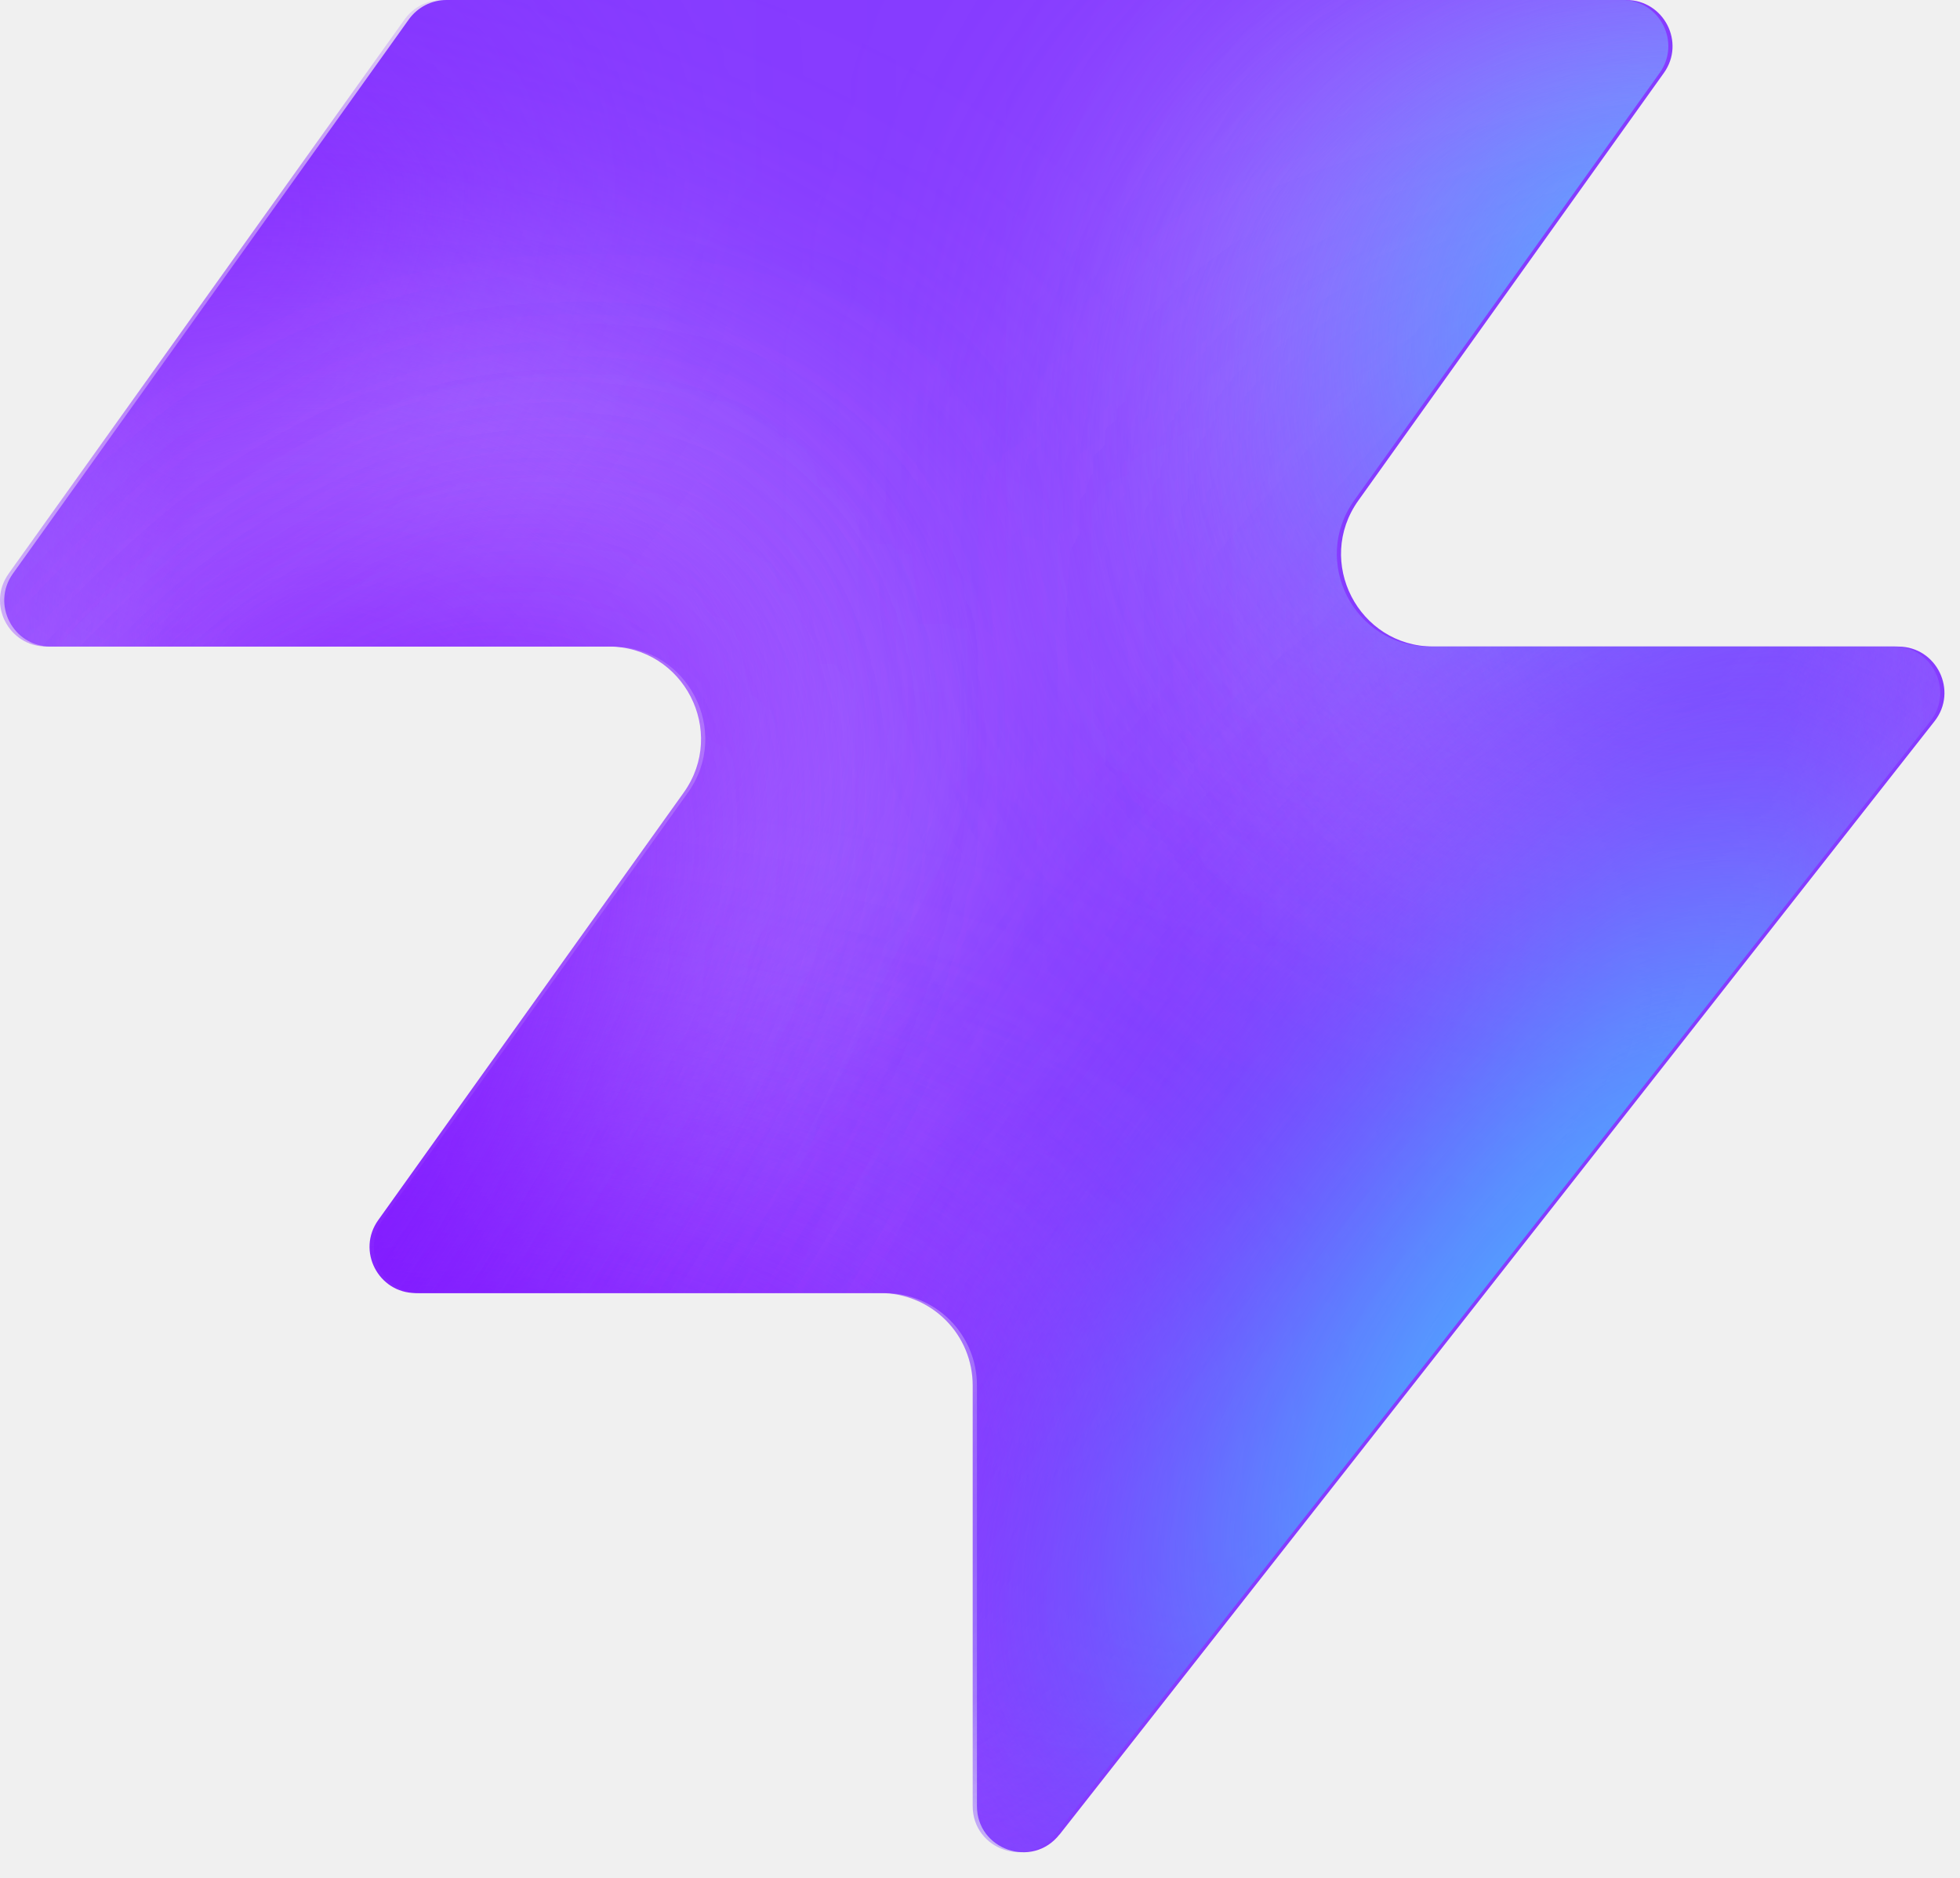
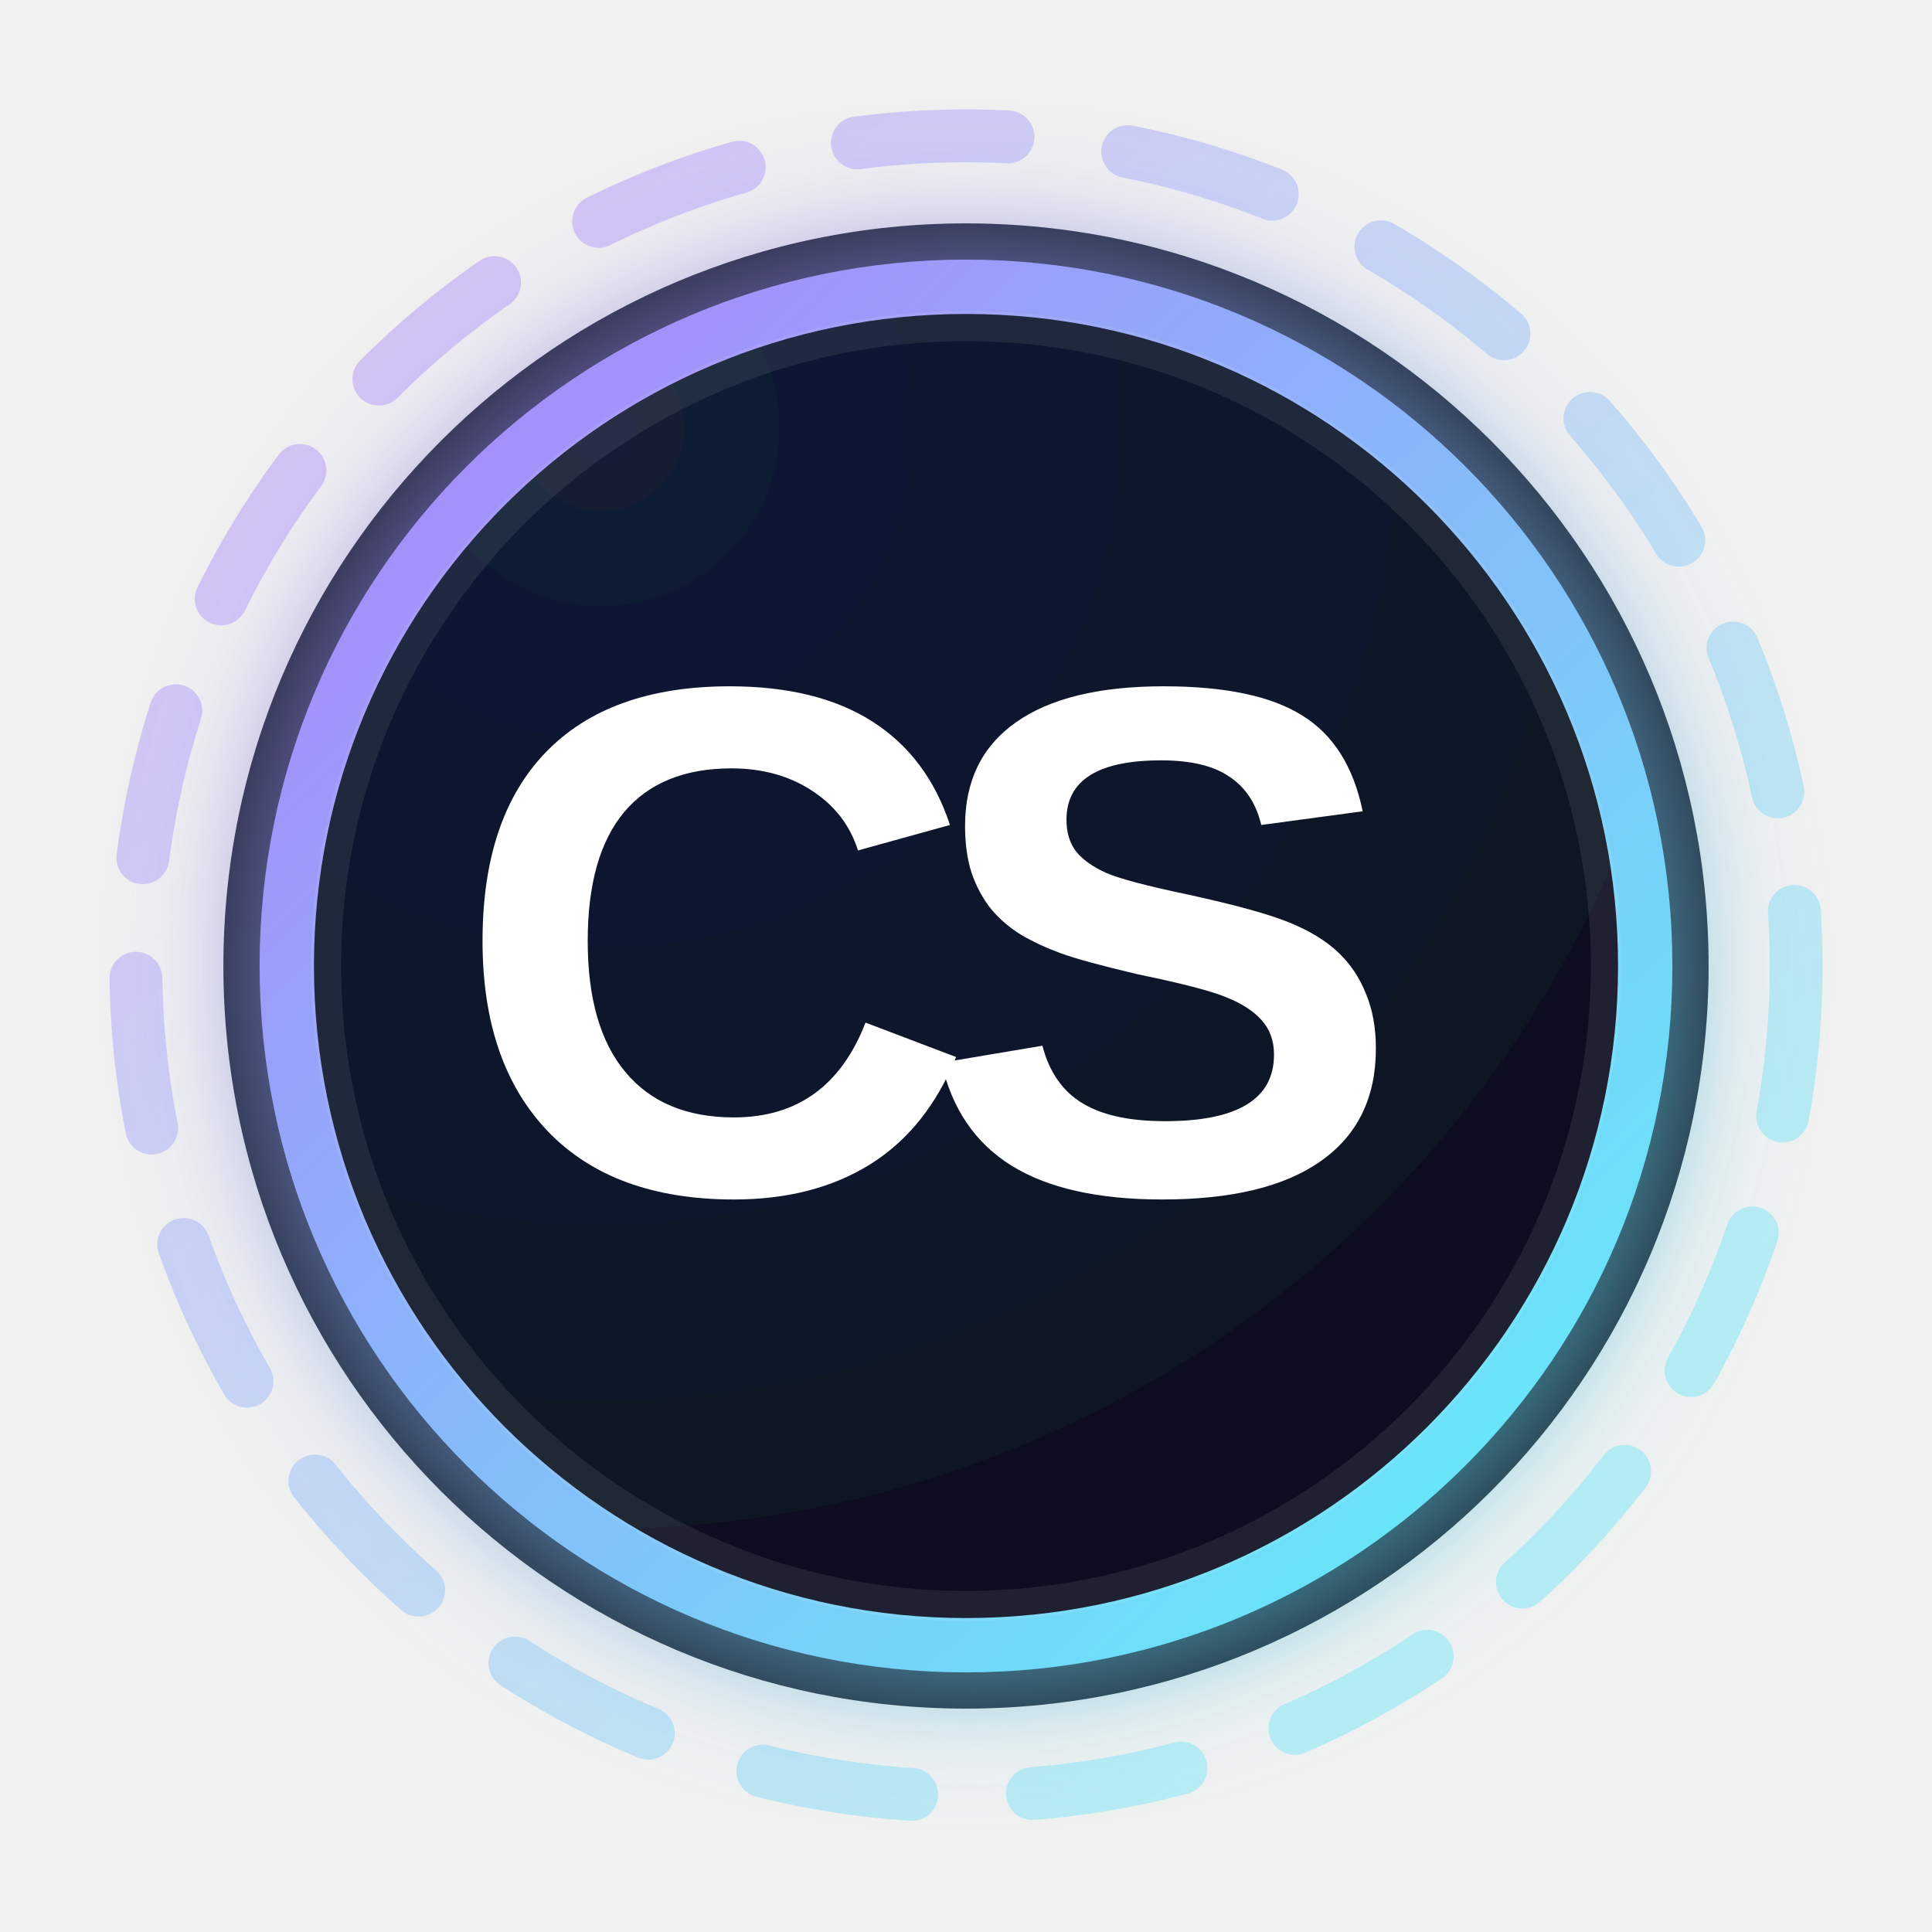
- <svg xmlns="http://www.w3.org/2000/svg" width="48" height="46" fill="none" viewBox="0 0 48 46">
-   <path fill="#863bff" d="M25.946 44.938c-.664.845-2.021.375-2.021-.698V33.937a2.26 2.26 0 0 0-2.262-2.262H10.287c-.92 0-1.456-1.04-.92-1.788l7.48-10.471c1.07-1.497 0-3.578-1.842-3.578H1.237c-.92 0-1.456-1.04-.92-1.788L10.013.474c.214-.297.556-.474.92-.474h28.894c.92 0 1.456 1.04.92 1.788l-7.48 10.471c-1.07 1.498 0 3.579 1.842 3.579h11.377c.943 0 1.473 1.088.89 1.83L25.947 44.94z" style="fill:#863bff;fill:color(display-p3 .525 .23 1);fill-opacity:1" />
-   <mask id="a" width="48" height="46" x="0" y="0" maskUnits="userSpaceOnUse" style="mask-type:alpha">
-     <path fill="#000" d="M25.842 44.938c-.664.844-2.021.375-2.021-.698V33.937a2.26 2.26 0 0 0-2.262-2.262H10.183c-.92 0-1.456-1.04-.92-1.788l7.48-10.471c1.07-1.498 0-3.579-1.842-3.579H1.133c-.92 0-1.456-1.04-.92-1.787L9.91.473c.214-.297.556-.474.92-.474h28.894c.92 0 1.456 1.04.92 1.788l-7.48 10.471c-1.07 1.498 0 3.578 1.842 3.578h11.377c.943 0 1.473 1.088.89 1.832L25.843 44.94z" style="fill:#000;fill-opacity:1" />
-   </mask>
-   <g mask="url(#a)">
-     <g filter="url(#b)">
-       <ellipse cx="5.508" cy="14.704" fill="#ede6ff" rx="5.508" ry="14.704" style="fill:#ede6ff;fill:color(display-p3 .927 .903 1);fill-opacity:1" transform="matrix(.00324 1 1 -.00324 -4.47 31.516)" />
-     </g>
-     <g filter="url(#c)">
-       <ellipse cx="10.399" cy="29.851" fill="#ede6ff" rx="10.399" ry="29.851" style="fill:#ede6ff;fill:color(display-p3 .927 .903 1);fill-opacity:1" transform="matrix(.00324 1 1 -.00324 -39.328 7.883)" />
-     </g>
-     <g filter="url(#d)">
-       <ellipse cx="5.508" cy="30.487" fill="#7e14ff" rx="5.508" ry="30.487" style="fill:#7e14ff;fill:color(display-p3 .492 .077 1);fill-opacity:1" transform="rotate(89.814 -25.913 -14.639)scale(1 -1)" />
-     </g>
-     <g filter="url(#e)">
-       <ellipse cx="5.508" cy="30.599" fill="#7e14ff" rx="5.508" ry="30.599" style="fill:#7e14ff;fill:color(display-p3 .492 .077 1);fill-opacity:1" transform="rotate(89.814 -32.644 -3.334)scale(1 -1)" />
-     </g>
-     <g filter="url(#f)">
-       <ellipse cx="5.508" cy="30.599" fill="#7e14ff" rx="5.508" ry="30.599" style="fill:#7e14ff;fill:color(display-p3 .492 .077 1);fill-opacity:1" transform="matrix(.00324 1 1 -.00324 -34.34 30.47)" />
-     </g>
-     <g filter="url(#g)">
-       <ellipse cx="14.072" cy="22.078" fill="#ede6ff" rx="14.072" ry="22.078" style="fill:#ede6ff;fill:color(display-p3 .927 .903 1);fill-opacity:1" transform="rotate(93.35 24.506 48.493)scale(-1 1)" />
-     </g>
-     <g filter="url(#h)">
-       <ellipse cx="3.47" cy="21.501" fill="#7e14ff" rx="3.47" ry="21.501" style="fill:#7e14ff;fill:color(display-p3 .492 .077 1);fill-opacity:1" transform="rotate(89.009 28.708 47.59)scale(-1 1)" />
-     </g>
-     <g filter="url(#i)">
-       <ellipse cx="3.47" cy="21.501" fill="#7e14ff" rx="3.47" ry="21.501" style="fill:#7e14ff;fill:color(display-p3 .492 .077 1);fill-opacity:1" transform="rotate(89.009 28.708 47.59)scale(-1 1)" />
-     </g>
-     <g filter="url(#j)">
-       <ellipse cx=".387" cy="8.972" fill="#7e14ff" rx="4.407" ry="29.108" style="fill:#7e14ff;fill:color(display-p3 .492 .077 1);fill-opacity:1" transform="rotate(39.51 .387 8.972)" />
-     </g>
-     <g filter="url(#k)">
-       <ellipse cx="47.523" cy="-6.092" fill="#7e14ff" rx="4.407" ry="29.108" style="fill:#7e14ff;fill:color(display-p3 .492 .077 1);fill-opacity:1" transform="rotate(37.892 47.523 -6.092)" />
-     </g>
-     <g filter="url(#l)">
-       <ellipse cx="41.412" cy="6.333" fill="#47bfff" rx="5.971" ry="9.665" style="fill:#47bfff;fill:color(display-p3 .28 .748 1);fill-opacity:1" transform="rotate(37.892 41.412 6.333)" />
-     </g>
-     <g filter="url(#m)">
-       <ellipse cx="-1.879" cy="38.332" fill="#7e14ff" rx="4.407" ry="29.108" style="fill:#7e14ff;fill:color(display-p3 .492 .077 1);fill-opacity:1" transform="rotate(37.892 -1.88 38.332)" />
-     </g>
-     <g filter="url(#n)">
-       <ellipse cx="-1.879" cy="38.332" fill="#7e14ff" rx="4.407" ry="29.108" style="fill:#7e14ff;fill:color(display-p3 .492 .077 1);fill-opacity:1" transform="rotate(37.892 -1.88 38.332)" />
-     </g>
-     <g filter="url(#o)">
-       <ellipse cx="35.651" cy="29.907" fill="#7e14ff" rx="4.407" ry="29.108" style="fill:#7e14ff;fill:color(display-p3 .492 .077 1);fill-opacity:1" transform="rotate(37.892 35.651 29.907)" />
-     </g>
-     <g filter="url(#p)">
-       <ellipse cx="38.418" cy="32.4" fill="#47bfff" rx="5.971" ry="15.297" style="fill:#47bfff;fill:color(display-p3 .28 .748 1);fill-opacity:1" transform="rotate(37.892 38.418 32.4)" />
-     </g>
-   </g>
+ <svg xmlns="http://www.w3.org/2000/svg" width="64" height="64" viewBox="0 0 64 64" role="img" aria-labelledby="title desc">
+   <style>
+     .ring-rotate {
+       transform-origin: 32px 32px;
+       animation: ring-spin 18s linear infinite;
+     }
+     .pulse-ring {
+       transform-origin: 32px 32px;
+       animation: ring-pulse 3.2s ease-out infinite;
+     }
+     .letter-mark {
+       animation: letter-float 5.8s ease-in-out infinite;
+       transform-origin: 32px 32px;
+     }
+     @keyframes ring-spin {
+       from {
+         transform: rotate(0deg);
+       }
+       to {
+         transform: rotate(360deg);
+       }
+     }
+     @keyframes ring-pulse {
+       0% {
+         transform: scale(1);
+         opacity: .4;
+       }
+       70% {
+         transform: scale(1.2);
+         opacity: 0;
+       }
+       100% {
+         transform: scale(1.2);
+         opacity: 0;
+       }
+     }
+     @keyframes letter-float {
+       0%, 100% {
+         transform: translateY(0);
+       }
+       50% {
+         transform: translateY(-1px);
+       }
+     }
+     @media (prefers-reduced-motion: reduce) {
+       .ring-rotate,
+       .pulse-ring,
+       .letter-mark {
+         animation: none;
+       }
+       .pulse-ring {
+         opacity: 0;
+       }
+     }
+   </style>
  <defs>
-     <filter id="b" width="60.045" height="41.654" x="-19.77" y="16.149" color-interpolation-filters="sRGB" filterUnits="userSpaceOnUse">
-       <feFlood flood-opacity="0" result="BackgroundImageFix" />
-       <feBlend in="SourceGraphic" in2="BackgroundImageFix" result="shape" />
-       <feGaussianBlur result="effect1_foregroundBlur_2002_17158" stdDeviation="7.659" />
-     </filter>
-     <filter id="c" width="90.34" height="51.437" x="-54.613" y="-7.533" color-interpolation-filters="sRGB" filterUnits="userSpaceOnUse">
-       <feFlood flood-opacity="0" result="BackgroundImageFix" />
-       <feBlend in="SourceGraphic" in2="BackgroundImageFix" result="shape" />
-       <feGaussianBlur result="effect1_foregroundBlur_2002_17158" stdDeviation="7.659" />
-     </filter>
-     <filter id="d" width="79.355" height="29.4" x="-49.64" y="2.03" color-interpolation-filters="sRGB" filterUnits="userSpaceOnUse">
-       <feFlood flood-opacity="0" result="BackgroundImageFix" />
-       <feBlend in="SourceGraphic" in2="BackgroundImageFix" result="shape" />
-       <feGaussianBlur result="effect1_foregroundBlur_2002_17158" stdDeviation="4.596" />
-     </filter>
-     <filter id="e" width="79.579" height="29.4" x="-45.045" y="20.029" color-interpolation-filters="sRGB" filterUnits="userSpaceOnUse">
-       <feFlood flood-opacity="0" result="BackgroundImageFix" />
-       <feBlend in="SourceGraphic" in2="BackgroundImageFix" result="shape" />
-       <feGaussianBlur result="effect1_foregroundBlur_2002_17158" stdDeviation="4.596" />
-     </filter>
-     <filter id="f" width="79.579" height="29.4" x="-43.513" y="21.178" color-interpolation-filters="sRGB" filterUnits="userSpaceOnUse">
-       <feFlood flood-opacity="0" result="BackgroundImageFix" />
-       <feBlend in="SourceGraphic" in2="BackgroundImageFix" result="shape" />
-       <feGaussianBlur result="effect1_foregroundBlur_2002_17158" stdDeviation="4.596" />
-     </filter>
-     <filter id="g" width="74.749" height="58.852" x="15.756" y="-17.901" color-interpolation-filters="sRGB" filterUnits="userSpaceOnUse">
-       <feFlood flood-opacity="0" result="BackgroundImageFix" />
-       <feBlend in="SourceGraphic" in2="BackgroundImageFix" result="shape" />
-       <feGaussianBlur result="effect1_foregroundBlur_2002_17158" stdDeviation="7.659" />
-     </filter>
-     <filter id="h" width="61.377" height="25.362" x="23.548" y="2.284" color-interpolation-filters="sRGB" filterUnits="userSpaceOnUse">
-       <feFlood flood-opacity="0" result="BackgroundImageFix" />
-       <feBlend in="SourceGraphic" in2="BackgroundImageFix" result="shape" />
-       <feGaussianBlur result="effect1_foregroundBlur_2002_17158" stdDeviation="4.596" />
-     </filter>
-     <filter id="i" width="61.377" height="25.362" x="23.548" y="2.284" color-interpolation-filters="sRGB" filterUnits="userSpaceOnUse">
-       <feFlood flood-opacity="0" result="BackgroundImageFix" />
-       <feBlend in="SourceGraphic" in2="BackgroundImageFix" result="shape" />
-       <feGaussianBlur result="effect1_foregroundBlur_2002_17158" stdDeviation="4.596" />
-     </filter>
-     <filter id="j" width="56.045" height="63.649" x="-27.636" y="-22.853" color-interpolation-filters="sRGB" filterUnits="userSpaceOnUse">
-       <feFlood flood-opacity="0" result="BackgroundImageFix" />
-       <feBlend in="SourceGraphic" in2="BackgroundImageFix" result="shape" />
-       <feGaussianBlur result="effect1_foregroundBlur_2002_17158" stdDeviation="4.596" />
-     </filter>
-     <filter id="k" width="54.814" height="64.646" x="20.116" y="-38.415" color-interpolation-filters="sRGB" filterUnits="userSpaceOnUse">
-       <feFlood flood-opacity="0" result="BackgroundImageFix" />
-       <feBlend in="SourceGraphic" in2="BackgroundImageFix" result="shape" />
-       <feGaussianBlur result="effect1_foregroundBlur_2002_17158" stdDeviation="4.596" />
-     </filter>
-     <filter id="l" width="33.541" height="35.313" x="24.641" y="-11.323" color-interpolation-filters="sRGB" filterUnits="userSpaceOnUse">
-       <feFlood flood-opacity="0" result="BackgroundImageFix" />
-       <feBlend in="SourceGraphic" in2="BackgroundImageFix" result="shape" />
-       <feGaussianBlur result="effect1_foregroundBlur_2002_17158" stdDeviation="4.596" />
-     </filter>
-     <filter id="m" width="54.814" height="64.646" x="-29.286" y="6.009" color-interpolation-filters="sRGB" filterUnits="userSpaceOnUse">
-       <feFlood flood-opacity="0" result="BackgroundImageFix" />
-       <feBlend in="SourceGraphic" in2="BackgroundImageFix" result="shape" />
-       <feGaussianBlur result="effect1_foregroundBlur_2002_17158" stdDeviation="4.596" />
-     </filter>
-     <filter id="n" width="54.814" height="64.646" x="-29.286" y="6.009" color-interpolation-filters="sRGB" filterUnits="userSpaceOnUse">
-       <feFlood flood-opacity="0" result="BackgroundImageFix" />
-       <feBlend in="SourceGraphic" in2="BackgroundImageFix" result="shape" />
-       <feGaussianBlur result="effect1_foregroundBlur_2002_17158" stdDeviation="4.596" />
-     </filter>
-     <filter id="o" width="54.814" height="64.646" x="8.244" y="-2.416" color-interpolation-filters="sRGB" filterUnits="userSpaceOnUse">
-       <feFlood flood-opacity="0" result="BackgroundImageFix" />
-       <feBlend in="SourceGraphic" in2="BackgroundImageFix" result="shape" />
-       <feGaussianBlur result="effect1_foregroundBlur_2002_17158" stdDeviation="4.596" />
-     </filter>
-     <filter id="p" width="39.409" height="43.623" x="18.713" y="10.588" color-interpolation-filters="sRGB" filterUnits="userSpaceOnUse">
-       <feFlood flood-opacity="0" result="BackgroundImageFix" />
-       <feBlend in="SourceGraphic" in2="BackgroundImageFix" result="shape" />
-       <feGaussianBlur result="effect1_foregroundBlur_2002_17158" stdDeviation="4.596" />
+     <linearGradient id="csGradient" x1="14" y1="13" x2="50" y2="50" gradientUnits="userSpaceOnUse">
+       <stop offset="0%" stop-color="#a78bfa">
+         <animate attributeName="stop-color" values="#a78bfa;#8b5cf6;#67e8f9;#a78bfa" dur="8s" repeatCount="indefinite" />
+       </stop>
+       <stop offset="100%" stop-color="#67e8f9">
+         <animate attributeName="stop-color" values="#67e8f9;#a78bfa;#8b5cf6;#67e8f9" dur="8s" repeatCount="indefinite" />
+       </stop>
+     </linearGradient>
+     <radialGradient id="badgeFill" cx="0" cy="0" r="1" gradientTransform="translate(20 14) rotate(43.6) scale(38.43)" gradientUnits="userSpaceOnUse">
+       <stop offset="0" stop-color="#121b34" />
+       <stop offset=".72" stop-color="#0d1428" />
+       <stop offset="1" stop-color="#091120" />
+     </radialGradient>
+     <filter id="glow" x="-20%" y="-20%" width="140%" height="140%">
+       <feGaussianBlur stdDeviation="2.2" result="blur" />
+       <feMerge>
+         <feMergeNode in="blur" />
+         <feMergeNode in="SourceGraphic" />
+       </feMerge>
    </filter>
  </defs>
+   <circle cx="32" cy="32" r="31" fill="transparent" />
+   <circle class="ring-rotate" cx="32" cy="32" r="27.5" fill="none" stroke="url(#csGradient)" stroke-width="1.75" stroke-dasharray="5 4" stroke-linecap="round" opacity=".42" />
+   <circle class="pulse-ring" cx="32" cy="32" r="22.5" fill="none" stroke="url(#csGradient)" stroke-width="1.4" opacity=".34" />
+   <circle cx="32" cy="32" r="24.6" fill="#121826" opacity=".95" />
+   <circle cx="32" cy="32" r="22.5" fill="url(#badgeFill)" stroke="url(#csGradient)" stroke-width="1.8" filter="url(#glow)" />
+   <circle cx="32" cy="32" r="21.2" fill="none" stroke="#ffffff" stroke-opacity=".08" stroke-width="1" />
+   <g class="letter-mark" fill="#fff" font-family="Space Grotesk, Arial, sans-serif" font-size="24" font-weight="700" letter-spacing=".6">
+     <text x="15" y="39.5">C</text>
+     <text x="30.5" y="39.5">S</text>
+   </g>
</svg>
